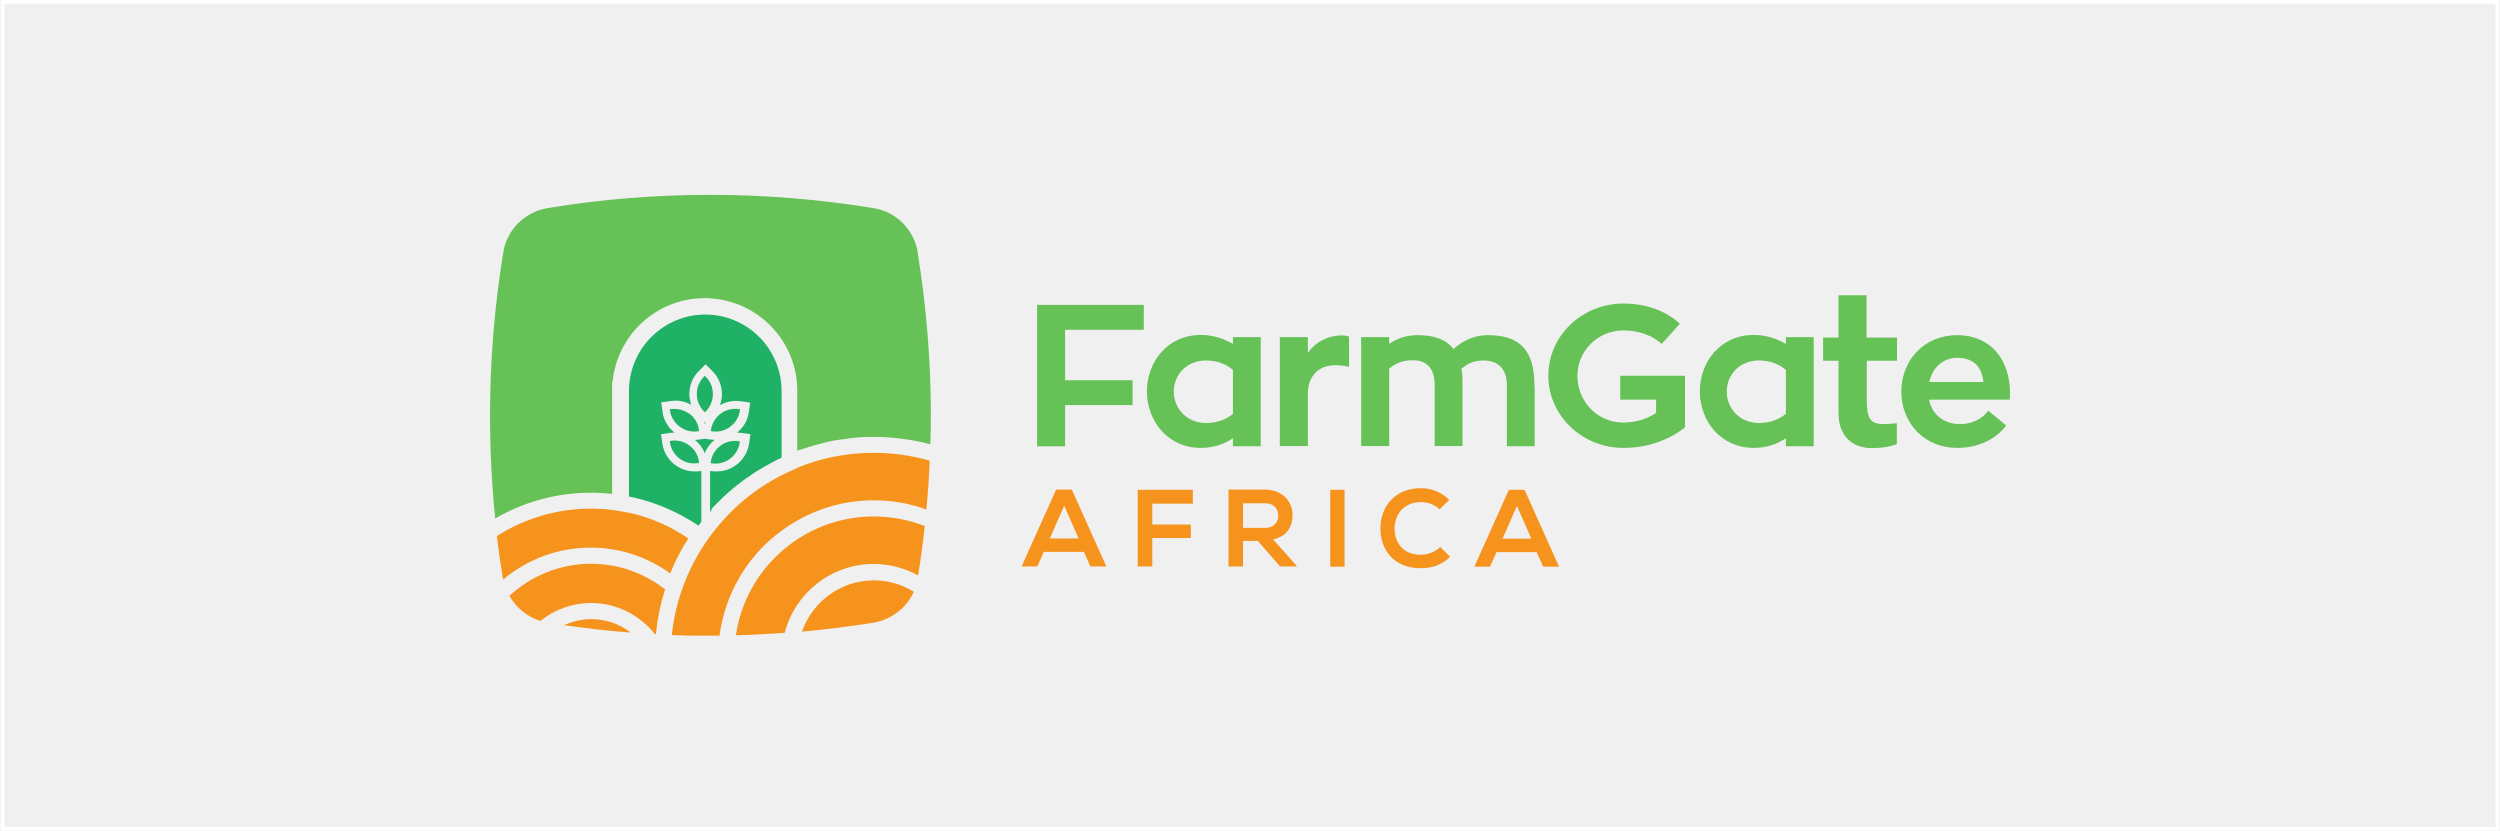
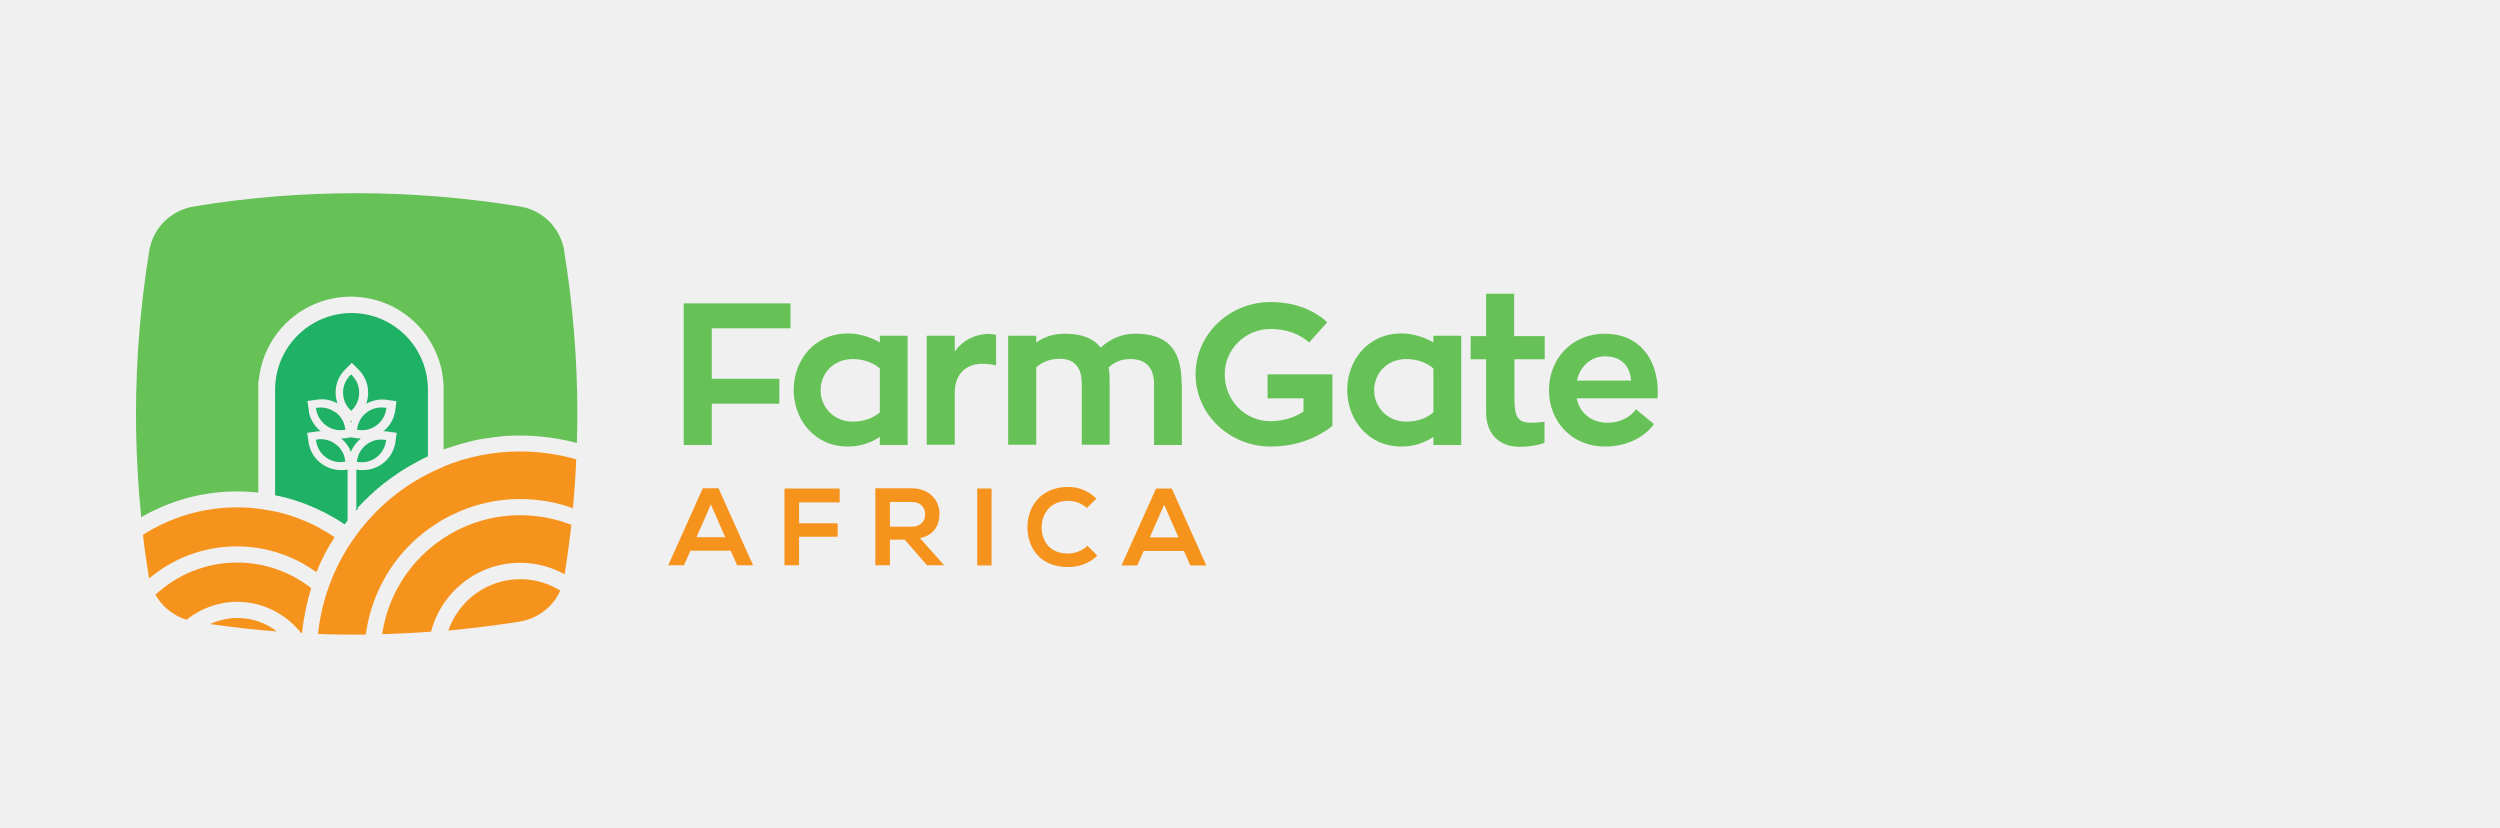
- <svg xmlns="http://www.w3.org/2000/svg" xml:space="preserve" width="599px" height="199px" version="1.1" style="shape-rendering:geometricPrecision; text-rendering:geometricPrecision; image-rendering:optimizeQuality; fill-rule:evenodd; clip-rule:evenodd" viewBox="0 0 606.86 201.73">
+ <svg xmlns="http://www.w3.org/2000/svg" xml:space="preserve" width="601px" height="199px" version="1.1" style="shape-rendering:geometricPrecision; text-rendering:geometricPrecision; image-rendering:optimizeQuality; fill-rule:evenodd; clip-rule:evenodd" viewBox="0 0 608.9 201.8">
  <defs>
    <style type="text/css">
   
-     .str0 {stroke:white;stroke-width:0.9;stroke-miterlimit:2.613}
    .fil3 {fill:none}
    .fil2 {fill:#1FB166;fill-rule:nonzero}
    .fil0 {fill:#66C157;fill-rule:nonzero}
    .fil1 {fill:#F6931D;fill-rule:nonzero}
   
  </style>
  </defs>
  <g id="Layer_x0020_1">
-     <g id="_1983108787248">
+     <g id="_2021631854992">
      <g id="_2165411656144">
        <g>
-           <polygon class="fil0" points="258.52,80.1 258.52,92.35 274.91,92.35 274.91,98.39 258.52,98.39 258.52,108.4 251.72,108.4 251.72,74.05 277.63,74.05 277.63,80.1 " />
-           <path class="fil0" d="M306.04 81.95l0 26.45 -6.75 0 0 -1.96c-2.17,1.47 -4.84,2.35 -7.73,2.35 -8.27,0 -13.17,-6.7 -13.17,-13.72 0,-7.08 4.9,-13.72 13.17,-13.72 2.78,0 5.5,0.87 7.73,2.18l0 -1.64 6.75 0 0 0.06zm-6.75 7.89l0 0c-1.63,-1.41 -3.97,-2.29 -6.53,-2.29 -4.84,0 -7.84,3.6 -7.84,7.57 0,3.98 3.05,7.62 7.84,7.62 2.56,0 4.85,-0.81 6.53,-2.23l0 -10.61 0 -0.06z" />
-           <path class="fil0" d="M317.53 85.65c1.8,-2.5 4.57,-4.14 8.33,-4.19 0.49,0 1.14,0.11 1.63,0.27l0 7.35c0,0 -1.85,-0.38 -3.26,-0.38 -4.9,0 -6.75,3.48 -6.75,6.91l0 12.74 -6.81 0 0 -26.46 6.81 0 0 3.71 0.05 0.05z" />
-           <path class="fil0" d="M372.57 93.65l0 14.75 -6.75 0 0 -14.75c0,-4.08 -2.07,-6.09 -5.77,-6.09 -2.24,0 -3.87,0.76 -5.28,2.06 0.21,0.71 0.27,1.69 0.27,4.09l0 14.64 -6.75 0 0 -14.75c0,-4.03 -1.8,-6.1 -5.34,-6.1 -2.39,0 -4.3,0.76 -5.71,2.07l0 18.78 -6.81 0 0 -26.46 6.81 0 0 1.64c1.9,-1.36 4.3,-2.13 6.86,-2.13 4.08,0 6.96,1.04 8.76,3.38 2.23,-2.07 5.17,-3.38 8.27,-3.38 7.79,0 11.38,3.6 11.38,12.2l0.06 0.05z" />
-           <path class="fil0" d="M409.09 91.2l0 12.58c-3.81,3.05 -9.03,5.01 -14.97,5.01 -10.01,0 -18.23,-7.84 -18.23,-17.53 0,-9.69 8.16,-17.53 18.23,-17.53 5.77,0 10.46,1.9 13.72,4.9l-4.41 4.9c-2.28,-2.07 -5.6,-3.27 -9.36,-3.27 -6.15,0 -11.11,4.95 -11.11,11 0,6.37 4.96,11.37 11.11,11.37 3.05,0 5.82,-0.87 8,-2.34l0 -3.21 -8.71 0 0 -5.82 15.68 0 0.05 -0.06z" />
-           <path class="fil0" d="M440.34 81.95l0 26.45 -6.75 0 0 -1.96c-2.18,1.47 -4.84,2.35 -7.73,2.35 -8.27,0 -13.17,-6.7 -13.17,-13.72 0,-7.08 4.9,-13.72 13.17,-13.72 2.78,0 5.5,0.87 7.73,2.18l0 -1.64 6.75 0 0 0.06zm-6.75 7.89l0 0c-1.63,-1.41 -3.97,-2.29 -6.53,-2.29 -4.85,0 -7.84,3.6 -7.84,7.57 0,3.98 3.05,7.62 7.84,7.62 2.56,0 4.84,-0.81 6.53,-2.23l0 -10.61 0 -0.06z" />
-           <path class="fil0" d="M453.24 87.56l0 9.36c0,4.73 0.76,6.09 4.19,6.09 1.15,0 2.18,-0.16 3.11,-0.21l0 5.06c-0.28,0.11 -2.34,0.98 -6.16,0.98 -4.4,0 -8,-2.78 -8,-8.33l0 -12.9 -3.75 0 0 -5.61 3.75 0 0 -10.29 6.81 0 0 10.29 7.4 0 0 5.61 -7.4 0 0.05 -0.05z" />
-           <path class="fil0" d="M468.38 97.14c0.7,3.48 3.48,5.87 7.56,5.87 2.78,0 5.34,-1.25 6.81,-3.26l4.35 3.59c-2.45,3.32 -6.75,5.45 -11.92,5.45 -8,0 -13.55,-6.1 -13.55,-13.67 0,-7.62 5.55,-13.72 13.55,-13.72 8.11,0 12.85,5.88 12.85,14.16 0,0.54 -0.06,1.09 -0.06,1.52l-19.59 0 0 0.06zm0.05 -4.36l0 0 13.12 0c-0.22,-2.99 -1.85,-5.88 -6.37,-5.88 -3.54,0 -6.1,2.61 -6.75,5.88z" />
+           <polygon class="fil0" points="173.24,80.03 173.24,92.34 189.71,92.34 189.71,98.41 173.24,98.41 173.24,108.48 166.4,108.48 166.4,73.96 192.44,73.96 192.44,80.03 " />
+           <path class="fil0" d="M220.99 81.89l0 26.59 -6.78 0 0 -1.97c-2.19,1.47 -4.87,2.35 -7.77,2.35 -8.31,0 -13.23,-6.73 -13.23,-13.78 0,-7.12 4.92,-13.79 13.23,-13.79 2.79,0 5.53,0.88 7.77,2.19l0 -1.64 6.78 0 0 0.05zm-6.78 7.93l0 0c-1.64,-1.42 -3.99,-2.29 -6.56,-2.29 -4.87,0 -7.88,3.61 -7.88,7.6 0,3.99 3.06,7.66 7.88,7.66 2.57,0 4.87,-0.82 6.56,-2.24l0 -10.67 0 -0.06z" />
+           <path class="fil0" d="M232.54 85.61c1.8,-2.51 4.59,-4.15 8.37,-4.21 0.49,0 1.14,0.11 1.64,0.27l0 7.39c0,0 -1.86,-0.38 -3.29,-0.38 -4.92,0 -6.78,3.5 -6.78,6.94l0 12.8 -6.84 0 0 -26.58 6.84 0 0 3.72 0.06 0.05z" />
+           <path class="fil0" d="M287.84 93.65l0 14.83 -6.78 0 0 -14.83c0,-4.1 -2.08,-6.12 -5.8,-6.12 -2.25,0 -3.89,0.76 -5.31,2.08 0.22,0.71 0.28,1.69 0.28,4.1l0 14.71 -6.79 0 0 -14.82c0,-4.05 -1.8,-6.13 -5.36,-6.13 -2.41,0 -4.32,0.77 -5.74,2.08l0 18.87 -6.84 0 0 -26.58 6.84 0 0 1.64c1.91,-1.37 4.32,-2.13 6.89,-2.13 4.1,0 7,1.03 8.81,3.39 2.24,-2.08 5.19,-3.39 8.31,-3.39 7.82,0 11.43,3.61 11.43,12.25l0.06 0.05z" />
+           <path class="fil0" d="M324.54 91.19l0 12.64c-3.83,3.06 -9.08,5.03 -15.04,5.03 -10.06,0 -18.32,-7.88 -18.32,-17.61 0,-9.74 8.2,-17.62 18.32,-17.62 5.8,0 10.5,1.92 13.79,4.93l-4.43 4.92c-2.3,-2.08 -5.64,-3.28 -9.41,-3.28 -6.19,0 -11.16,4.97 -11.16,11.05 0,6.4 4.97,11.43 11.16,11.43 3.06,0 5.85,-0.88 8.04,-2.35l0 -3.23 -8.76 0 0 -5.85 15.76 0 0.05 -0.06z" />
+           <path class="fil0" d="M355.94 81.89l0 26.59 -6.78 0 0 -1.97c-2.19,1.47 -4.87,2.35 -7.77,2.35 -8.31,0 -13.24,-6.73 -13.24,-13.78 0,-7.12 4.93,-13.79 13.24,-13.79 2.79,0 5.53,0.88 7.77,2.19l0 -1.64 6.78 0 0 0.05zm-6.78 7.93l0 0c-1.64,-1.42 -3.99,-2.29 -6.57,-2.29 -4.86,0 -7.87,3.61 -7.87,7.6 0,3.99 3.06,7.66 7.87,7.66 2.58,0 4.87,-0.82 6.57,-2.24l0 -10.67 0 -0.06z" />
+           <path class="fil0" d="M368.91 87.53l0 9.41c0,4.75 0.76,6.12 4.21,6.12 1.15,0 2.19,-0.16 3.12,-0.22l0 5.09c-0.28,0.11 -2.36,0.99 -6.19,0.99 -4.43,0 -8.04,-2.79 -8.04,-8.37l0 -12.97 -3.77 0 0 -5.63 3.77 0 0 -10.34 6.84 0 0 10.34 7.44 0 0 5.63 -7.44 0 0.06 -0.05z" />
+           <path class="fil0" d="M384.11 97.15c0.71,3.51 3.5,5.91 7.61,5.91 2.79,0 5.36,-1.26 6.83,-3.28l4.38 3.61c-2.46,3.34 -6.78,5.47 -11.98,5.47 -8.04,0 -13.62,-6.13 -13.62,-13.73 0,-7.66 5.58,-13.78 13.62,-13.78 8.15,0 12.91,5.9 12.91,14.22 0,0.54 -0.05,1.09 -0.05,1.53l-19.7 0 0 0.05zm0.06 -4.37l0 0 13.18 0c-0.22,-3.01 -1.86,-5.91 -6.4,-5.91 -3.55,0 -6.13,2.63 -6.78,5.91z" />
        </g>
        <g>
          <g>
-             <path class="fil0" d="M222.76 61.37c-0.44,-2.78 -1.8,-5.28 -3.65,-7.18 -1.91,-1.91 -4.41,-3.22 -7.19,-3.65 -13.06,-2.13 -26.29,-3.21 -39.52,-3.21 -13.23,0 -26.46,1.03 -39.52,3.21 -2.78,0.43 -5.28,1.79 -7.19,3.65 -1.9,1.9 -3.21,4.4 -3.64,7.18 -2.13,13.07 -3.21,26.29 -3.21,39.52 0,8.39 0.43,16.71 1.25,25.04 6.86,-3.97 14.8,-6.26 23.24,-6.26 1.74,0 3.49,0.11 5.17,0.28l0 -24.94 0 -2.23c0.06,0 0.06,0 0.11,0 1.09,-11.43 10.67,-20.36 22.38,-20.36 0.27,0 0.59,0 0.87,0l2.23 0.22c10.94,1.52 19.38,10.94 19.38,22.26l0 14.59c0.38,-0.16 0.71,-0.27 1.09,-0.38 0.32,-0.11 0.7,-0.22 1.03,-0.32 0.27,-0.11 0.55,-0.17 0.87,-0.28 0.17,-0.05 0.38,-0.11 0.55,-0.16 0.54,-0.16 1.03,-0.33 1.58,-0.44 0.27,-0.05 0.49,-0.1 0.76,-0.21 0.27,-0.06 0.54,-0.11 0.81,-0.22 0.39,-0.11 0.77,-0.16 1.15,-0.27 0.38,-0.06 0.76,-0.17 1.14,-0.22 0,0 0,0 0.05,0 0.33,-0.06 0.66,-0.11 1.04,-0.16 0.16,-0.06 0.33,-0.06 0.49,-0.06 0.6,-0.11 1.2,-0.16 1.85,-0.27 0.11,0 0.27,-0.06 0.38,-0.06 0.33,-0.05 0.65,-0.05 0.98,-0.1 0.38,-0.06 0.71,-0.06 1.09,-0.11 0.44,-0.06 0.87,-0.06 1.31,-0.06 0.38,0 0.81,-0.05 1.19,-0.05 0.39,0 0.82,0 1.2,0 4.79,0 9.42,0.65 13.77,1.79 0.06,-2.34 0.11,-4.73 0.11,-7.07 0,-13.23 -1.09,-26.46 -3.21,-39.52l0.06 0.05z" />
+             <path class="fil0" d="M137.3 61.22c-0.44,-2.79 -1.8,-5.31 -3.66,-7.22 -1.92,-1.92 -4.43,-3.23 -7.22,-3.67 -13.13,-2.13 -26.42,-3.23 -39.72,-3.23 -13.29,0 -26.58,1.04 -39.71,3.23 -2.79,0.44 -5.31,1.81 -7.22,3.67 -1.92,1.91 -3.23,4.43 -3.67,7.22 -2.13,13.12 -3.22,26.42 -3.22,39.71 0,8.42 0.44,16.79 1.26,25.16 6.89,-3.99 14.87,-6.29 23.35,-6.29 1.75,0 3.5,0.11 5.2,0.27l0 -25.05 0 -2.24c0.05,0 0.05,0 0.11,0 1.09,-11.49 10.72,-20.46 22.48,-20.46 0.27,0 0.6,0 0.88,0l2.24 0.22c10.99,1.53 19.47,10.99 19.47,22.37l0 14.66c0.39,-0.16 0.71,-0.27 1.1,-0.38 0.32,-0.11 0.71,-0.22 1.04,-0.33 0.27,-0.11 0.54,-0.16 0.87,-0.27 0.17,-0.06 0.38,-0.11 0.55,-0.17 0.55,-0.16 1.04,-0.33 1.58,-0.44 0.28,-0.05 0.5,-0.1 0.77,-0.21 0.27,-0.06 0.55,-0.11 0.82,-0.22 0.38,-0.11 0.77,-0.17 1.15,-0.28 0.38,-0.05 0.77,-0.16 1.15,-0.21 0,0 0,0 0.05,0 0.33,-0.06 0.66,-0.11 1.04,-0.17 0.17,-0.05 0.33,-0.05 0.49,-0.05 0.61,-0.11 1.21,-0.17 1.86,-0.28 0.11,0 0.28,-0.05 0.39,-0.05 0.33,-0.06 0.65,-0.06 0.98,-0.11 0.39,-0.06 0.71,-0.06 1.1,-0.11 0.43,-0.06 0.87,-0.06 1.31,-0.06 0.38,0 0.82,-0.05 1.2,-0.05 0.39,0 0.82,0 1.21,0 4.81,0 9.46,0.66 13.83,1.81 0.06,-2.36 0.11,-4.76 0.11,-7.12 0,-13.29 -1.09,-26.58 -3.22,-39.71l0.05 0.06z" />
          </g>
          <g>
-             <path class="fil1" d="M193.47 113.68c-1.36,0.55 -2.61,1.15 -3.92,1.8 -4.79,2.45 -9.09,5.66 -12.79,9.47 -1.2,1.26 -2.34,2.56 -3.43,3.92 -0.28,0.38 -0.55,0.71 -0.82,1.09 -0.76,1.04 -1.52,2.12 -2.23,3.21 -1.74,2.78 -3.21,5.72 -4.36,8.77 -0.49,1.36 -0.98,2.72 -1.36,4.13 -0.76,2.62 -1.25,5.34 -1.58,8.17 2.34,0.11 4.74,0.16 7.08,0.16 1.42,0 2.83,0 4.25,0 0.11,0 0.16,0 0.27,0 0.6,-4.41 1.9,-8.54 3.86,-12.35 0.66,-1.26 1.36,-2.51 2.18,-3.71 2.45,-3.7 5.55,-6.91 9.15,-9.52 1.19,-0.87 2.45,-1.69 3.7,-2.4 5.5,-3.1 11.81,-4.9 18.56,-4.9 4.52,0 8.82,0.77 12.79,2.24 0.39,-3.92 0.66,-7.9 0.82,-11.87 -4.35,-1.25 -8.93,-1.91 -13.66,-1.91 -6.59,0 -12.85,1.31 -18.57,3.65l0.06 0.05z" />
+             <path class="fil1" d="M107.87 113.78c-1.37,0.55 -2.62,1.15 -3.94,1.81 -4.81,2.46 -9.13,5.69 -12.85,9.52 -1.2,1.25 -2.35,2.57 -3.45,3.93 -0.27,0.39 -0.54,0.72 -0.82,1.1 -0.76,1.04 -1.53,2.13 -2.24,3.23 -1.75,2.79 -3.23,5.74 -4.38,8.8 -0.49,1.37 -0.98,2.74 -1.36,4.16 -0.77,2.63 -1.26,5.36 -1.59,8.21 2.35,0.1 4.76,0.16 7.11,0.16 1.42,0 2.85,0 4.27,0 0.11,0 0.16,0 0.27,0 0.6,-4.43 1.92,-8.59 3.89,-12.42 0.65,-1.26 1.36,-2.51 2.18,-3.72 2.46,-3.72 5.58,-6.94 9.19,-9.57 1.21,-0.87 2.46,-1.7 3.72,-2.41 5.53,-3.11 11.87,-4.92 18.66,-4.92 4.54,0 8.86,0.77 12.85,2.24 0.38,-3.94 0.66,-7.93 0.82,-11.92 -4.38,-1.26 -8.97,-1.92 -13.73,-1.92 -6.62,0 -12.91,1.32 -18.65,3.67l0.05 0.05z" />
          </g>
          <g>
-             <path class="fil1" d="M183.02 141.88c-0.82,1.31 -1.53,2.72 -2.13,4.14 -1.14,2.61 -1.9,5.39 -2.34,8.27 1.91,-0.05 3.81,-0.1 5.66,-0.21 1.37,-0.06 2.67,-0.17 4.03,-0.22 0.71,-0.06 1.47,-0.11 2.18,-0.16 2.5,-9.64 11.27,-16.72 21.61,-16.72 3.92,0 7.62,1.04 10.78,2.78 0.65,-3.97 1.2,-7.95 1.63,-11.98 -3.86,-1.52 -8.05,-2.34 -12.41,-2.34 -12.3,0 -23.08,6.59 -29.01,16.39l0 0.05z" />
+             <path class="fil1" d="M97.37 142.12c-0.82,1.31 -1.53,2.73 -2.13,4.16 -1.15,2.62 -1.92,5.41 -2.36,8.31 1.92,-0.05 3.83,-0.11 5.69,-0.22 1.37,-0.05 2.68,-0.16 4.05,-0.22 0.71,-0.05 1.48,-0.11 2.19,-0.16 2.52,-9.68 11.32,-16.79 21.72,-16.79 3.93,0 7.65,1.03 10.83,2.79 0.65,-4 1.2,-7.99 1.64,-12.04 -3.89,-1.53 -8.1,-2.35 -12.47,-2.35 -12.37,0 -23.2,6.62 -29.16,16.46l0 0.06z" />
          </g>
          <g>
-             <path class="fil1" d="M194.61 153.42c5.77,-0.54 11.54,-1.25 17.31,-2.17 2.78,-0.44 5.28,-1.8 7.19,-3.65 1.09,-1.09 2.01,-2.4 2.67,-3.87 -2.84,-1.74 -6.16,-2.77 -9.69,-2.77 -8.12,0 -14.97,5.22 -17.48,12.46z" />
+             <path class="fil1" d="M109.02 153.72c5.8,-0.55 11.6,-1.26 17.4,-2.19 2.79,-0.44 5.3,-1.81 7.22,-3.67 1.09,-1.09 2.02,-2.4 2.68,-3.88 -2.85,-1.75 -6.18,-2.79 -9.74,-2.79 -8.15,0 -15.04,5.25 -17.56,12.53z" />
          </g>
          <g>
-             <path class="fil1" d="M163.91 128.87c0,0 -0.06,0 -0.06,-0.05 -0.38,-0.22 -0.7,-0.38 -1.08,-0.6 -0.38,-0.22 -0.77,-0.38 -1.2,-0.6 -0.38,-0.16 -0.82,-0.38 -1.2,-0.54 0,0 0,0 0,0 -0.38,-0.17 -0.82,-0.33 -1.2,-0.49 -0.38,-0.17 -0.81,-0.33 -1.19,-0.49 -1.04,-0.38 -2.13,-0.71 -3.22,-1.04 -0.21,-0.05 -0.43,-0.11 -0.65,-0.16l0 0c-0.54,-0.16 -1.09,-0.27 -1.69,-0.38 -1.3,-0.27 -2.61,-0.49 -3.92,-0.66 -1.68,-0.21 -3.43,-0.32 -5.17,-0.32 -8.38,0 -16.16,2.45 -22.81,6.64 0.38,3.43 0.87,6.8 1.42,10.18 0,0.16 0.05,0.33 0.05,0.43 5.77,-4.84 13.18,-7.78 21.29,-7.78 7.24,0 13.88,2.34 19.32,6.26 1.2,-2.99 2.67,-5.82 4.41,-8.49 -1.03,-0.71 -2.12,-1.36 -3.21,-1.96l0.11 0.05z" />
+             <path class="fil1" d="M78.17 129.04c0,0 -0.05,0 -0.05,-0.05 -0.39,-0.22 -0.72,-0.38 -1.1,-0.6 -0.38,-0.22 -0.76,-0.38 -1.2,-0.6 -0.38,-0.17 -0.82,-0.39 -1.21,-0.55 0,0 0,0 0,0 -0.38,-0.16 -0.82,-0.33 -1.2,-0.49 -0.38,-0.17 -0.82,-0.33 -1.2,-0.49 -1.04,-0.39 -2.14,-0.72 -3.23,-1.04 -0.22,-0.06 -0.44,-0.11 -0.66,-0.17l0 0c-0.54,-0.16 -1.09,-0.27 -1.69,-0.38 -1.31,-0.27 -2.63,-0.49 -3.94,-0.66 -1.7,-0.22 -3.45,-0.33 -5.2,-0.33 -8.42,0 -16.24,2.47 -22.92,6.68 0.39,3.44 0.88,6.84 1.43,10.23 0,0.16 0.05,0.33 0.05,0.43 5.8,-4.86 13.24,-7.82 21.39,-7.82 7.27,0 13.95,2.35 19.42,6.29 1.2,-3.01 2.68,-5.85 4.43,-8.53 -1.04,-0.71 -2.13,-1.37 -3.23,-1.97l0.11 0.05z" />
          </g>
          <g>
-             <path class="fil1" d="M136.8 151.85c5.39,0.76 10.78,1.41 16.22,1.79 -2.67,-2.07 -5.99,-3.26 -9.58,-3.26 -2.34,0 -4.57,0.54 -6.59,1.47l-0.05 0z" />
+             <path class="fil1" d="M50.93 152.13c5.41,0.76 10.83,1.42 16.3,1.8 -2.68,-2.07 -6.02,-3.28 -9.63,-3.28 -2.35,0 -4.59,0.55 -6.62,1.48l-0.05 0z" />
          </g>
          <g>
-             <path class="fil1" d="M123.57 144.77c0.6,1.03 1.31,1.96 2.12,2.77 1.47,1.47 3.33,2.62 5.39,3.27 3.38,-2.72 7.68,-4.35 12.31,-4.35 6.26,0 11.86,2.99 15.51,7.56 0.05,0 0.11,0 0.22,0 0.38,-3.75 1.14,-7.4 2.23,-10.88 -4.95,-3.87 -11.21,-6.21 -17.96,-6.21 -7.62,0 -14.59,2.94 -19.82,7.78l0 0.06z" />
+             <path class="fil1" d="M37.64 145.02c0.6,1.04 1.31,1.97 2.13,2.79 1.48,1.47 3.34,2.62 5.42,3.28 3.39,-2.74 7.71,-4.38 12.36,-4.38 6.29,0 11.92,3.01 15.59,7.61 0.05,0 0.11,0 0.22,0 0.38,-3.78 1.14,-7.44 2.24,-10.94 -4.98,-3.89 -11.27,-6.24 -18.05,-6.24 -7.66,0 -14.66,2.95 -19.91,7.82l0 0.06z" />
          </g>
          <g>
-             <path class="fil0" d="M171.04 102.96l0 0 0 0 0.16 -0.16c-0.05,-0.17 -0.11,-0.28 -0.16,-0.44 0,0 0,0 0,0 0,0 0,0 0,0 -0.05,0.11 -0.05,0.22 -0.11,0.33 0,0.05 -0.05,0.05 -0.05,0.11l0 0c0,0 0,0 0,0l0.16 0.16z" />
+             <path class="fil0" d="M85.34 103.01l0 0 0 0 0.16 -0.17c-0.06,-0.16 -0.11,-0.27 -0.16,-0.43 0,0 0,0 0,0 0,0 0,0 0,0 -0.06,0.11 -0.06,0.21 -0.11,0.32 0,0.06 -0.06,0.06 -0.06,0.11l0 0c0,0 0,0 0,0l0.17 0.17z" />
          </g>
          <g>
-             <path class="fil2" d="M179.59 99.42l-0.33 -0.05c-3.27,-0.49 -6.26,1.79 -6.75,5.01l-0.05 0.32 0.32 0.06c3.27,0.49 6.26,-1.8 6.75,-5.01l0.06 -0.33z" />
+             <path class="fil2" d="M93.92 99.45l-0.32 -0.05c-3.29,-0.5 -6.3,1.8 -6.79,5.03l-0.05 0.33 0.33 0.05c3.28,0.49 6.29,-1.8 6.78,-5.03l0.05 -0.33z" />
          </g>
          <g>
-             <path class="fil2" d="M172.51 123.76c0.27,-0.33 0.6,-0.66 0.87,-0.93 0.38,-0.38 0.76,-0.82 1.2,-1.2 0.22,-0.21 0.43,-0.43 0.65,-0.65 0.44,-0.44 0.93,-0.87 1.42,-1.31 0.21,-0.21 0.49,-0.43 0.7,-0.6 0.44,-0.38 0.88,-0.76 1.31,-1.08 0.22,-0.17 0.44,-0.39 0.71,-0.55 0.16,-0.11 0.33,-0.27 0.49,-0.38 0.22,-0.16 0.43,-0.33 0.6,-0.44 0.16,-0.16 0.38,-0.27 0.6,-0.43 0.16,-0.16 0.38,-0.27 0.6,-0.38 0.21,-0.17 0.43,-0.33 0.65,-0.49 0.22,-0.17 0.43,-0.27 0.65,-0.44 0.16,-0.11 0.33,-0.22 0.49,-0.32 0.22,-0.17 0.44,-0.28 0.65,-0.39 0.22,-0.16 0.44,-0.27 0.71,-0.43 0.22,-0.16 0.49,-0.27 0.76,-0.44 0.11,-0.05 0.28,-0.16 0.39,-0.21 0.27,-0.17 0.54,-0.33 0.87,-0.49 0.16,-0.11 0.38,-0.22 0.6,-0.33 0.27,-0.16 0.59,-0.33 0.92,-0.49 0.44,-0.22 0.82,-0.38 1.25,-0.6 0,0 0.06,0 0.06,0l0 -16.22c0,-4.47 -1.58,-8.55 -4.19,-11.76 -3.43,-4.14 -8.55,-6.8 -14.32,-6.8 -10.24,0 -18.56,8.32 -18.56,18.56l0 25.64c4.41,0.87 8.54,2.39 12.41,4.41 1.52,0.81 3.05,1.69 4.46,2.66 0.22,-0.32 0.44,-0.59 0.71,-0.92l0 -12.36 -0.49 0.06c-0.38,0.05 -0.76,0.05 -1.14,0.05 -3.87,0 -7.24,-2.83 -7.84,-6.75l-0.33 -2.29 2.29 -0.32c0.32,-0.06 0.65,-0.06 0.98,-0.06 -0.98,-0.81 -1.8,-1.79 -2.34,-3.05 -0.28,-0.59 -0.49,-1.3 -0.55,-2.01l-0.33 -2.29 2.29 -0.32c1.74,-0.27 3.48,0.05 5.01,0.92 -0.98,-2.77 -0.38,-6.04 1.85,-8.22l1.63 -1.63 1.64 1.63c2.23,2.23 2.83,5.39 1.9,8.17 0,0 0,0.05 0,0.11 1.47,-0.82 3.21,-1.2 5.01,-0.93l2.29 0.33 -0.33 2.28c-0.27,2.07 -1.36,3.82 -2.89,5.01 0.33,0 0.66,0 0.98,0.06l2.29 0.32 -0.33 2.29c-0.6,3.92 -3.97,6.75 -7.84,6.75 -0.38,0 -0.76,0 -1.14,-0.05l-0.49 -0.06 0 9.96c0.11,-0.16 0.27,-0.27 0.38,-0.43 0.06,-0.06 0.06,-0.11 0.11,-0.11l-0.27 -0.05z" />
+             <path class="fil2" d="M86.81 123.9c0.28,-0.32 0.6,-0.65 0.88,-0.93 0.38,-0.38 0.76,-0.82 1.2,-1.2 0.22,-0.22 0.44,-0.44 0.66,-0.66 0.44,-0.43 0.93,-0.87 1.42,-1.31 0.22,-0.22 0.49,-0.44 0.71,-0.6 0.44,-0.38 0.88,-0.77 1.31,-1.1 0.22,-0.16 0.44,-0.38 0.71,-0.54 0.17,-0.11 0.33,-0.28 0.5,-0.39 0.22,-0.16 0.43,-0.32 0.6,-0.43 0.16,-0.17 0.38,-0.28 0.6,-0.44 0.16,-0.16 0.38,-0.27 0.6,-0.38 0.22,-0.17 0.44,-0.33 0.66,-0.5 0.22,-0.16 0.44,-0.27 0.65,-0.43 0.17,-0.11 0.33,-0.22 0.5,-0.33 0.22,-0.17 0.43,-0.28 0.65,-0.38 0.22,-0.17 0.44,-0.28 0.71,-0.44 0.22,-0.17 0.5,-0.28 0.77,-0.44 0.11,-0.05 0.27,-0.16 0.38,-0.22 0.28,-0.16 0.55,-0.33 0.88,-0.49 0.16,-0.11 0.38,-0.22 0.6,-0.33 0.27,-0.16 0.6,-0.33 0.93,-0.49 0.44,-0.22 0.82,-0.38 1.26,-0.6 0,0 0.05,0 0.05,0l0 -16.3c0,-4.49 -1.58,-8.59 -4.21,-11.82 -3.44,-4.16 -8.59,-6.84 -14.39,-6.84 -10.28,0 -18.65,8.37 -18.65,18.66l0 25.76c4.43,0.88 8.59,2.41 12.47,4.43 1.54,0.82 3.07,1.7 4.49,2.68 0.22,-0.33 0.44,-0.6 0.71,-0.93l0 -12.42 -0.49 0.06c-0.39,0.05 -0.77,0.05 -1.15,0.05 -3.88,0 -7.28,-2.84 -7.88,-6.78l-0.33 -2.3 2.3 -0.33c0.33,-0.05 0.66,-0.05 0.99,-0.05 -0.99,-0.82 -1.81,-1.81 -2.36,-3.06 -0.27,-0.6 -0.49,-1.32 -0.54,-2.03l-0.33 -2.29 2.3 -0.33c1.75,-0.28 3.5,0.05 5.03,0.93 -0.99,-2.79 -0.38,-6.07 1.86,-8.26l1.64 -1.64 1.64 1.64c2.24,2.24 2.84,5.41 1.91,8.2 0,0 0,0.06 0,0.11 1.48,-0.82 3.23,-1.2 5.04,-0.93l2.29 0.33 -0.32 2.3c-0.28,2.08 -1.37,3.83 -2.9,5.03 0.33,0 0.65,0 0.98,0.05l2.3 0.33 -0.33 2.3c-0.6,3.94 -3.99,6.78 -7.88,6.78 -0.38,0 -0.76,0 -1.14,-0.05l-0.5 -0.06 0 10.01c0.11,-0.16 0.28,-0.27 0.39,-0.43 0.05,-0.06 0.05,-0.11 0.11,-0.11l-0.28 -0.06z" />
          </g>
          <g>
-             <path class="fil2" d="M173.44 106.83c-0.33,0 -0.66,-0.06 -0.98,-0.06l-1.47 -0.22 -1.47 0.22c-0.33,0.06 -0.66,0.06 -0.93,0.06 1.09,0.87 1.91,1.96 2.4,3.26 0.49,-1.3 1.36,-2.39 2.39,-3.26l0.06 0z" />
+             <path class="fil2" d="M87.74 106.89c-0.33,0 -0.65,-0.05 -0.98,-0.05l-1.48 -0.22 -1.48 0.22c-0.32,0.05 -0.65,0.05 -0.93,0.05 1.1,0.88 1.92,1.97 2.41,3.28 0.49,-1.31 1.37,-2.4 2.41,-3.28l0.05 0z" />
          </g>
          <g>
-             <path class="fil2" d="M172.4 112.49l0.33 0.05c3.26,0.49 6.26,-1.8 6.75,-5.01l0.05 -0.32 -0.32 -0.06c-3.27,-0.49 -6.26,1.8 -6.75,5.01l-0.06 0.33z" />
+             <path class="fil2" d="M86.7 112.58l0.33 0.05c3.28,0.5 6.29,-1.8 6.78,-5.03l0.06 -0.33 -0.33 -0.05c-3.28,-0.49 -6.29,1.8 -6.78,5.03l-0.06 0.33z" />
          </g>
          <g>
-             <path class="fil2" d="M162.82 107.1l-0.33 0.05 0.06 0.33c0.49,3.26 3.48,5.5 6.75,5.01l0.33 -0.06 -0.06 -0.32c-0.22,-1.58 -1.03,-3 -2.34,-3.92 -1.25,-0.93 -2.83,-1.36 -4.41,-1.15l0 0.06z" />
+             <path class="fil2" d="M77.08 107.16l-0.33 0.06 0.05 0.33c0.49,3.28 3.5,5.52 6.79,5.03l0.32 -0.05 -0.05 -0.33c-0.22,-1.59 -1.04,-3.01 -2.35,-3.94 -1.26,-0.93 -2.85,-1.37 -4.43,-1.15l0 0.05z" />
          </g>
          <g>
-             <path class="fil0" d="M171.97 124.35c-0.11,0.11 -0.22,0.28 -0.33,0.39 0.11,-0.11 0.22,-0.28 0.33,-0.39l0 0z" />
+             <path class="fil0" d="M86.27 124.5c-0.11,0.11 -0.22,0.28 -0.33,0.39 0.11,-0.11 0.22,-0.28 0.33,-0.39l0 0z" />
          </g>
          <g>
-             <path class="fil2" d="M167.23 100.51c-1.25,-0.92 -2.83,-1.36 -4.41,-1.14l-0.33 0.05 0.06 0.33c0.11,0.76 0.38,1.47 0.76,2.12 1.2,2.02 3.54,3.27 5.99,2.89l0.33 -0.06 -0.06 -0.32c-0.16,-1.31 -0.76,-2.45 -1.69,-3.38 -0.21,-0.22 -0.38,-0.38 -0.6,-0.54l-0.05 0.05z" />
+             <path class="fil2" d="M81.51 100.55c-1.26,-0.93 -2.85,-1.37 -4.43,-1.15l-0.33 0.05 0.05 0.33c0.11,0.77 0.39,1.48 0.77,2.13 1.2,2.03 3.55,3.29 6.02,2.9l0.32 -0.05 -0.05 -0.33c-0.17,-1.31 -0.77,-2.46 -1.7,-3.39 -0.22,-0.22 -0.38,-0.38 -0.6,-0.55l-0.05 0.06z" />
          </g>
          <g>
-             <path class="fil2" d="M171.04 91.26l-0.22 0.21c-2.34,2.35 -2.34,6.1 0,8.44l0.11 0.11 0.11 0.11 0.22 -0.22c0,0 0.05,-0.05 0.05,-0.05 2.23,-2.34 2.23,-6.04 -0.05,-8.33l-0.22 -0.22 0 -0.05z" />
+             <path class="fil2" d="M85.34 91.25l-0.22 0.22c-2.36,2.35 -2.36,6.12 0,8.47l0.11 0.11 0.11 0.11 0.21 -0.22c0,0 0.06,-0.05 0.06,-0.05 2.24,-2.35 2.24,-6.07 -0.06,-8.37l-0.21 -0.22 0 -0.05z" />
          </g>
        </g>
-         <path class="fil1" d="M264.73 137.58l3.81 0 -8.39 -18.67 -3.81 0 -8.38 18.67 3.81 0 1.58 -3.54 9.74 0 1.58 3.54 0.06 0zm-3 -6.8l-6.91 0 3.48 -7.95 3.49 7.95 -0.06 0zm17.97 6.8l0 -6.91 9.36 0 0 -3.27 -9.36 0 0 -5.06 9.85 0 0 -3.37 -13.39 0 0 18.61 3.54 0zm35 -0.22l-5.66 -6.36c3.54,-0.71 4.73,-3.33 4.73,-5.88 0,-3.22 -2.34,-6.15 -6.69,-6.21 -2.94,0 -5.93,0 -8.87,0l0 18.67 3.53 0 0 -6.2 3.6 0 5.39 6.2 4.02 0 0 -0.22 -0.05 0zm-7.62 -15.13c2.23,0 3.21,1.47 3.21,3 0,1.52 -0.98,2.99 -3.21,2.99l-5.34 0 0 -5.99 5.34 0zm19.32 15.41l0 -18.67 -3.48 0 0 18.67 3.48 0zm23.25 -4.79c-1.2,1.19 -3.05,1.9 -4.68,1.9 -4.63,0 -6.37,-3.21 -6.43,-6.31 0,-3.11 1.91,-6.48 6.43,-6.48 1.63,0 3.26,0.54 4.51,1.74l2.35 -2.29c-1.91,-1.9 -4.3,-2.83 -6.86,-2.83 -6.75,0 -9.91,4.96 -9.86,9.8 0,4.85 2.94,9.64 9.86,9.64 2.66,0 5.17,-0.87 7.07,-2.78l-2.39 -2.39 0 0zm25.04 4.79l3.81 0 -8.38 -18.67 -3.81 0 -8.39 18.67 3.81 0 1.58 -3.54 9.75 0 1.57 3.54 0.06 0zm-2.99 -6.81l-6.92 0 3.49 -7.95 3.48 7.95 -0.05 0z" />
+         <path class="fil1" d="M179.48 137.8l3.83 0 -8.43 -18.77 -3.83 0 -8.42 18.77 3.83 0 1.58 -3.56 9.8 0 1.58 3.56 0.06 0zm-3.01 -6.84l-6.95 0 3.5 -7.99 3.5 7.99 -0.05 0zm18.05 6.84l0 -6.95 9.41 0 0 -3.28 -9.41 0 0 -5.09 9.9 0 0 -3.39 -13.46 0 0 18.71 3.56 0zm35.17 -0.22l-5.69 -6.4c3.56,-0.71 4.76,-3.34 4.76,-5.91 0,-3.23 -2.35,-6.18 -6.73,-6.24 -2.95,0 -5.96,0 -8.91,0l0 18.77 3.55 0 0 -6.24 3.61 0 5.42 6.24 4.05 0 0 -0.22 -0.06 0zm-7.66 -15.21c2.25,0 3.23,1.48 3.23,3.01 0,1.53 -0.98,3.01 -3.23,3.01l-5.36 0 0 -6.02 5.36 0zm19.42 15.48l0 -18.76 -3.5 0 0 18.76 3.5 0zm23.36 -4.81c-1.2,1.2 -3.06,1.91 -4.7,1.91 -4.65,0 -6.4,-3.22 -6.46,-6.34 0,-3.12 1.92,-6.51 6.46,-6.51 1.64,0 3.28,0.54 4.54,1.75l2.35 -2.3c-1.92,-1.91 -4.32,-2.84 -6.89,-2.84 -6.79,0 -9.96,4.97 -9.91,9.84 0,4.87 2.96,9.68 9.91,9.68 2.68,0 5.19,-0.87 7.11,-2.79l-2.41 -2.4 0 0zm25.16 4.81l3.83 0 -8.42 -18.76 -3.83 0 -8.43 18.76 3.83 0 1.59 -3.55 9.79 0 1.59 3.55 0.05 0zm-3.01 -6.84l-6.94 0 3.5 -7.98 3.5 7.98 -0.06 0z" />
      </g>
    </g>
-     <rect class="fil3 str0" x="0.45" y="0.45" width="605.96" height="200.83" />
+     <rect class="fil3" width="608.9" height="201.8" />
  </g>
</svg>
